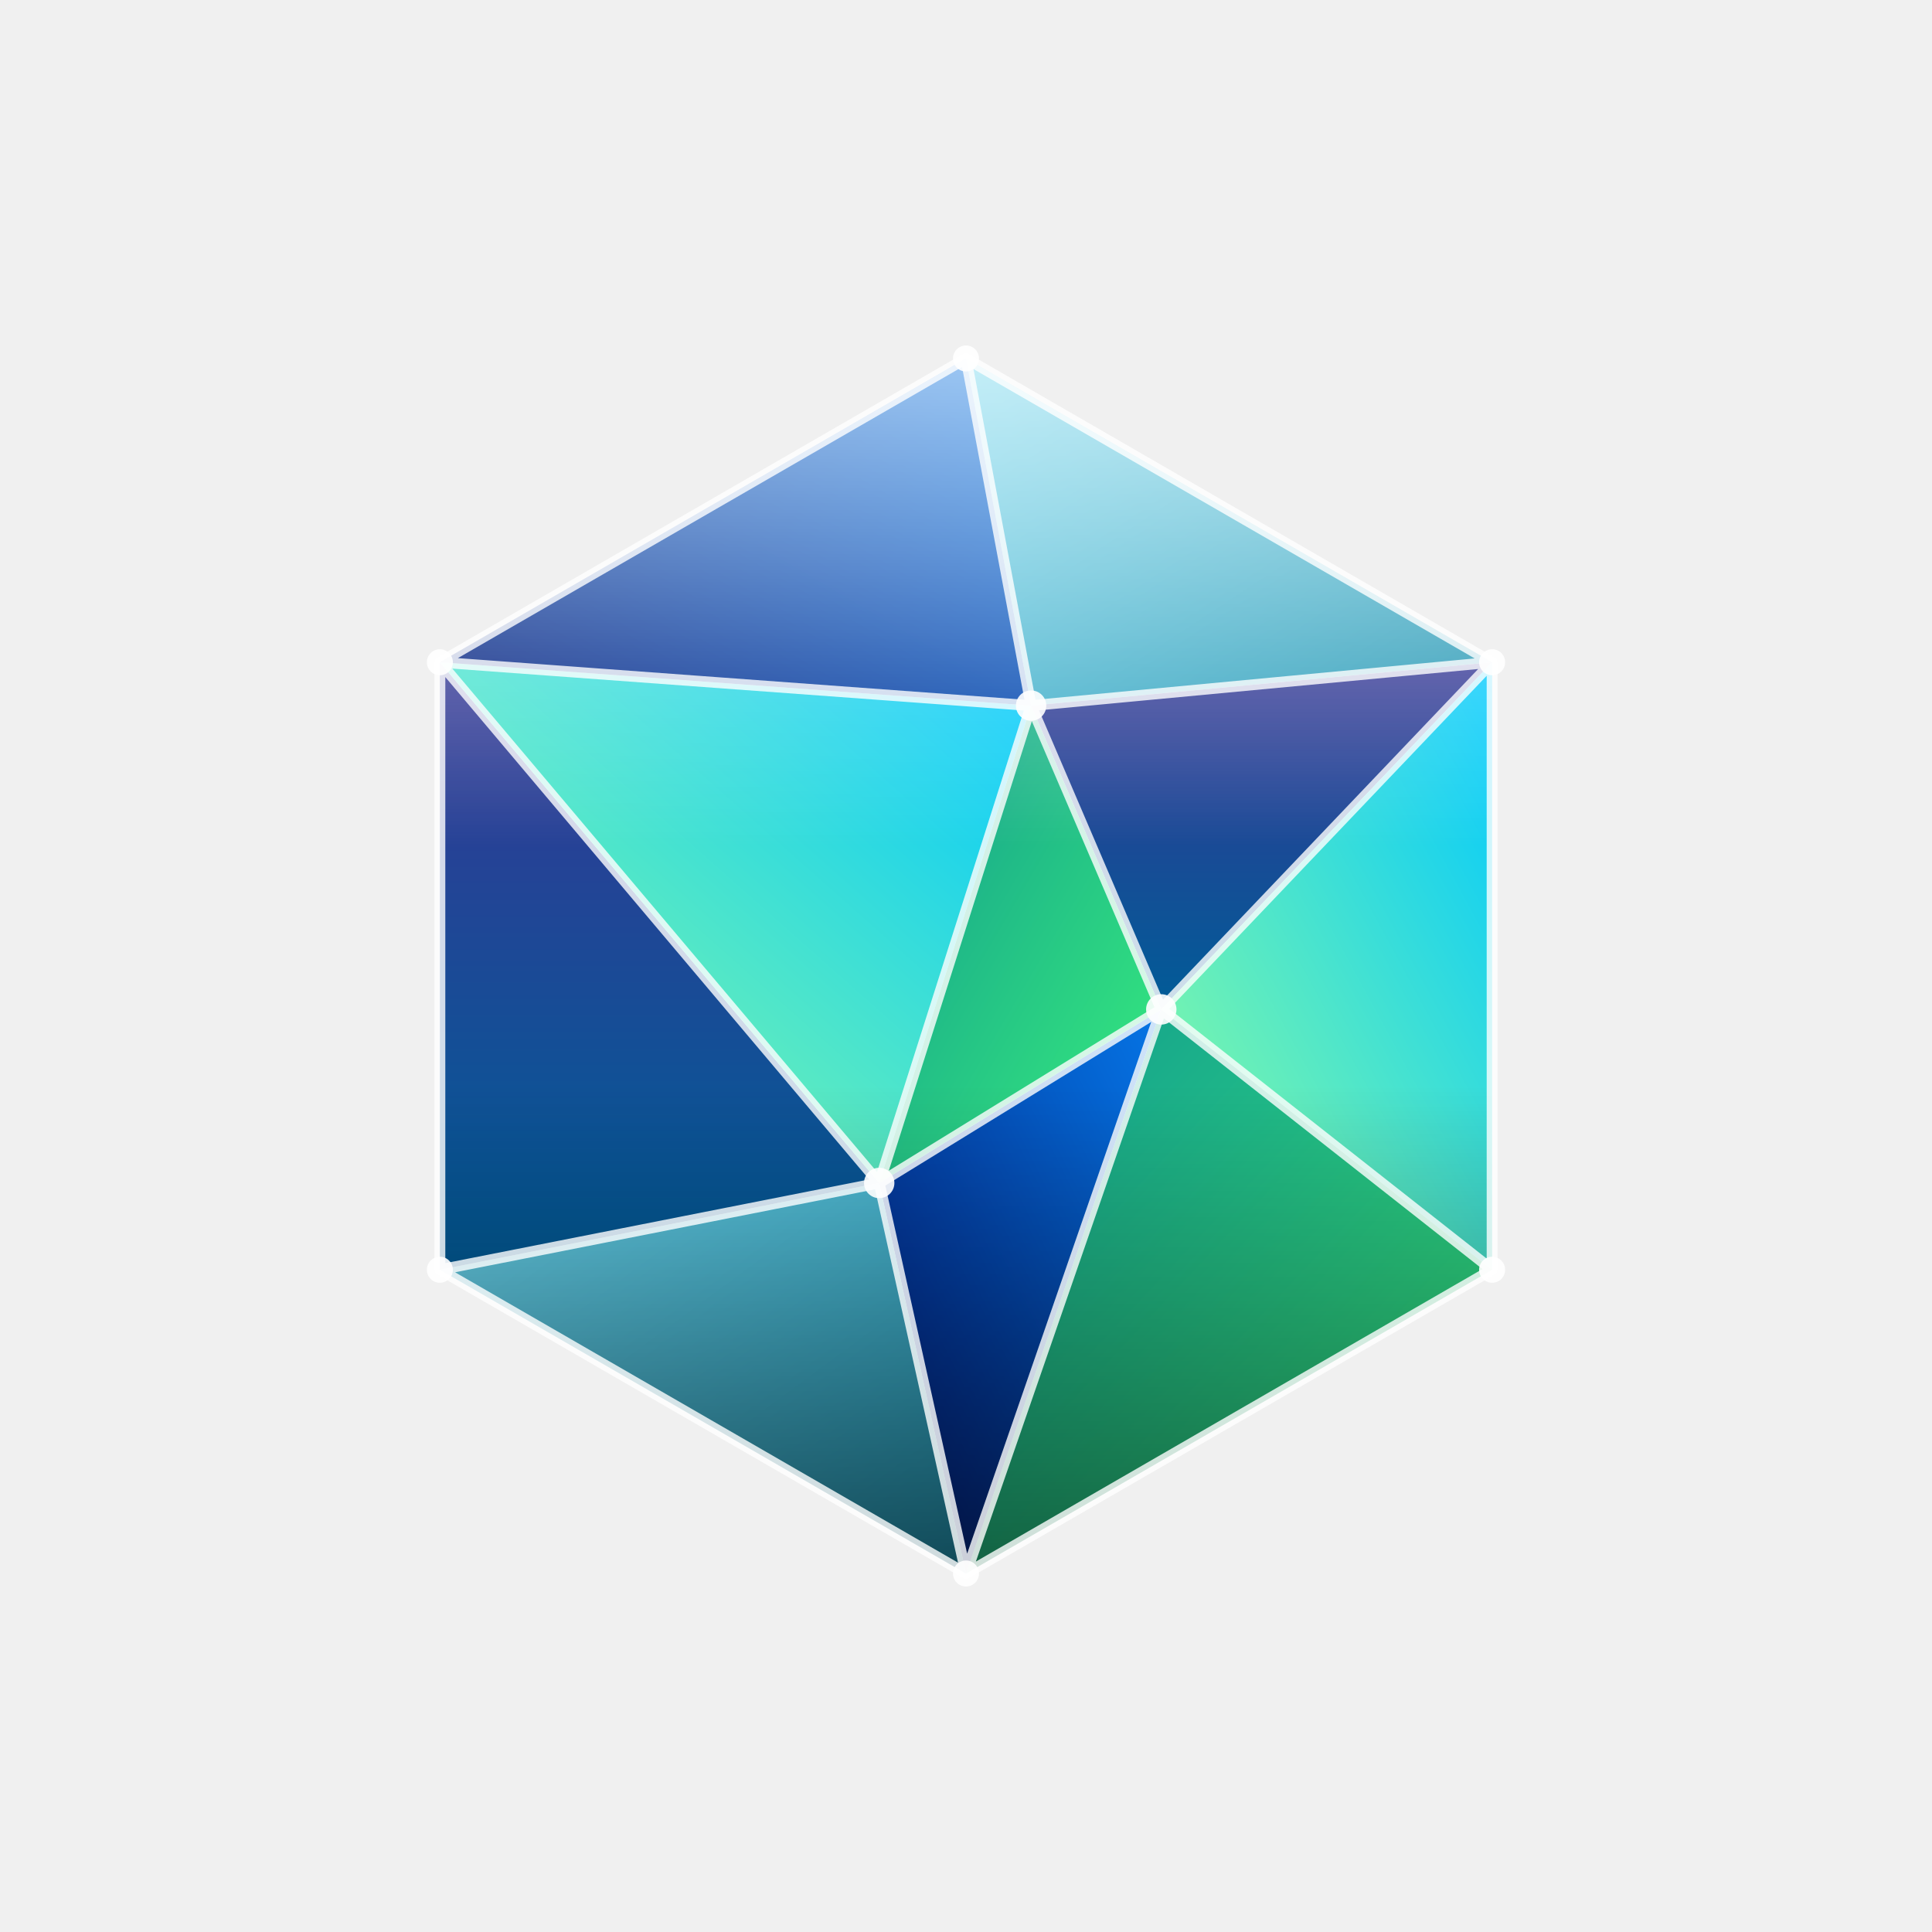
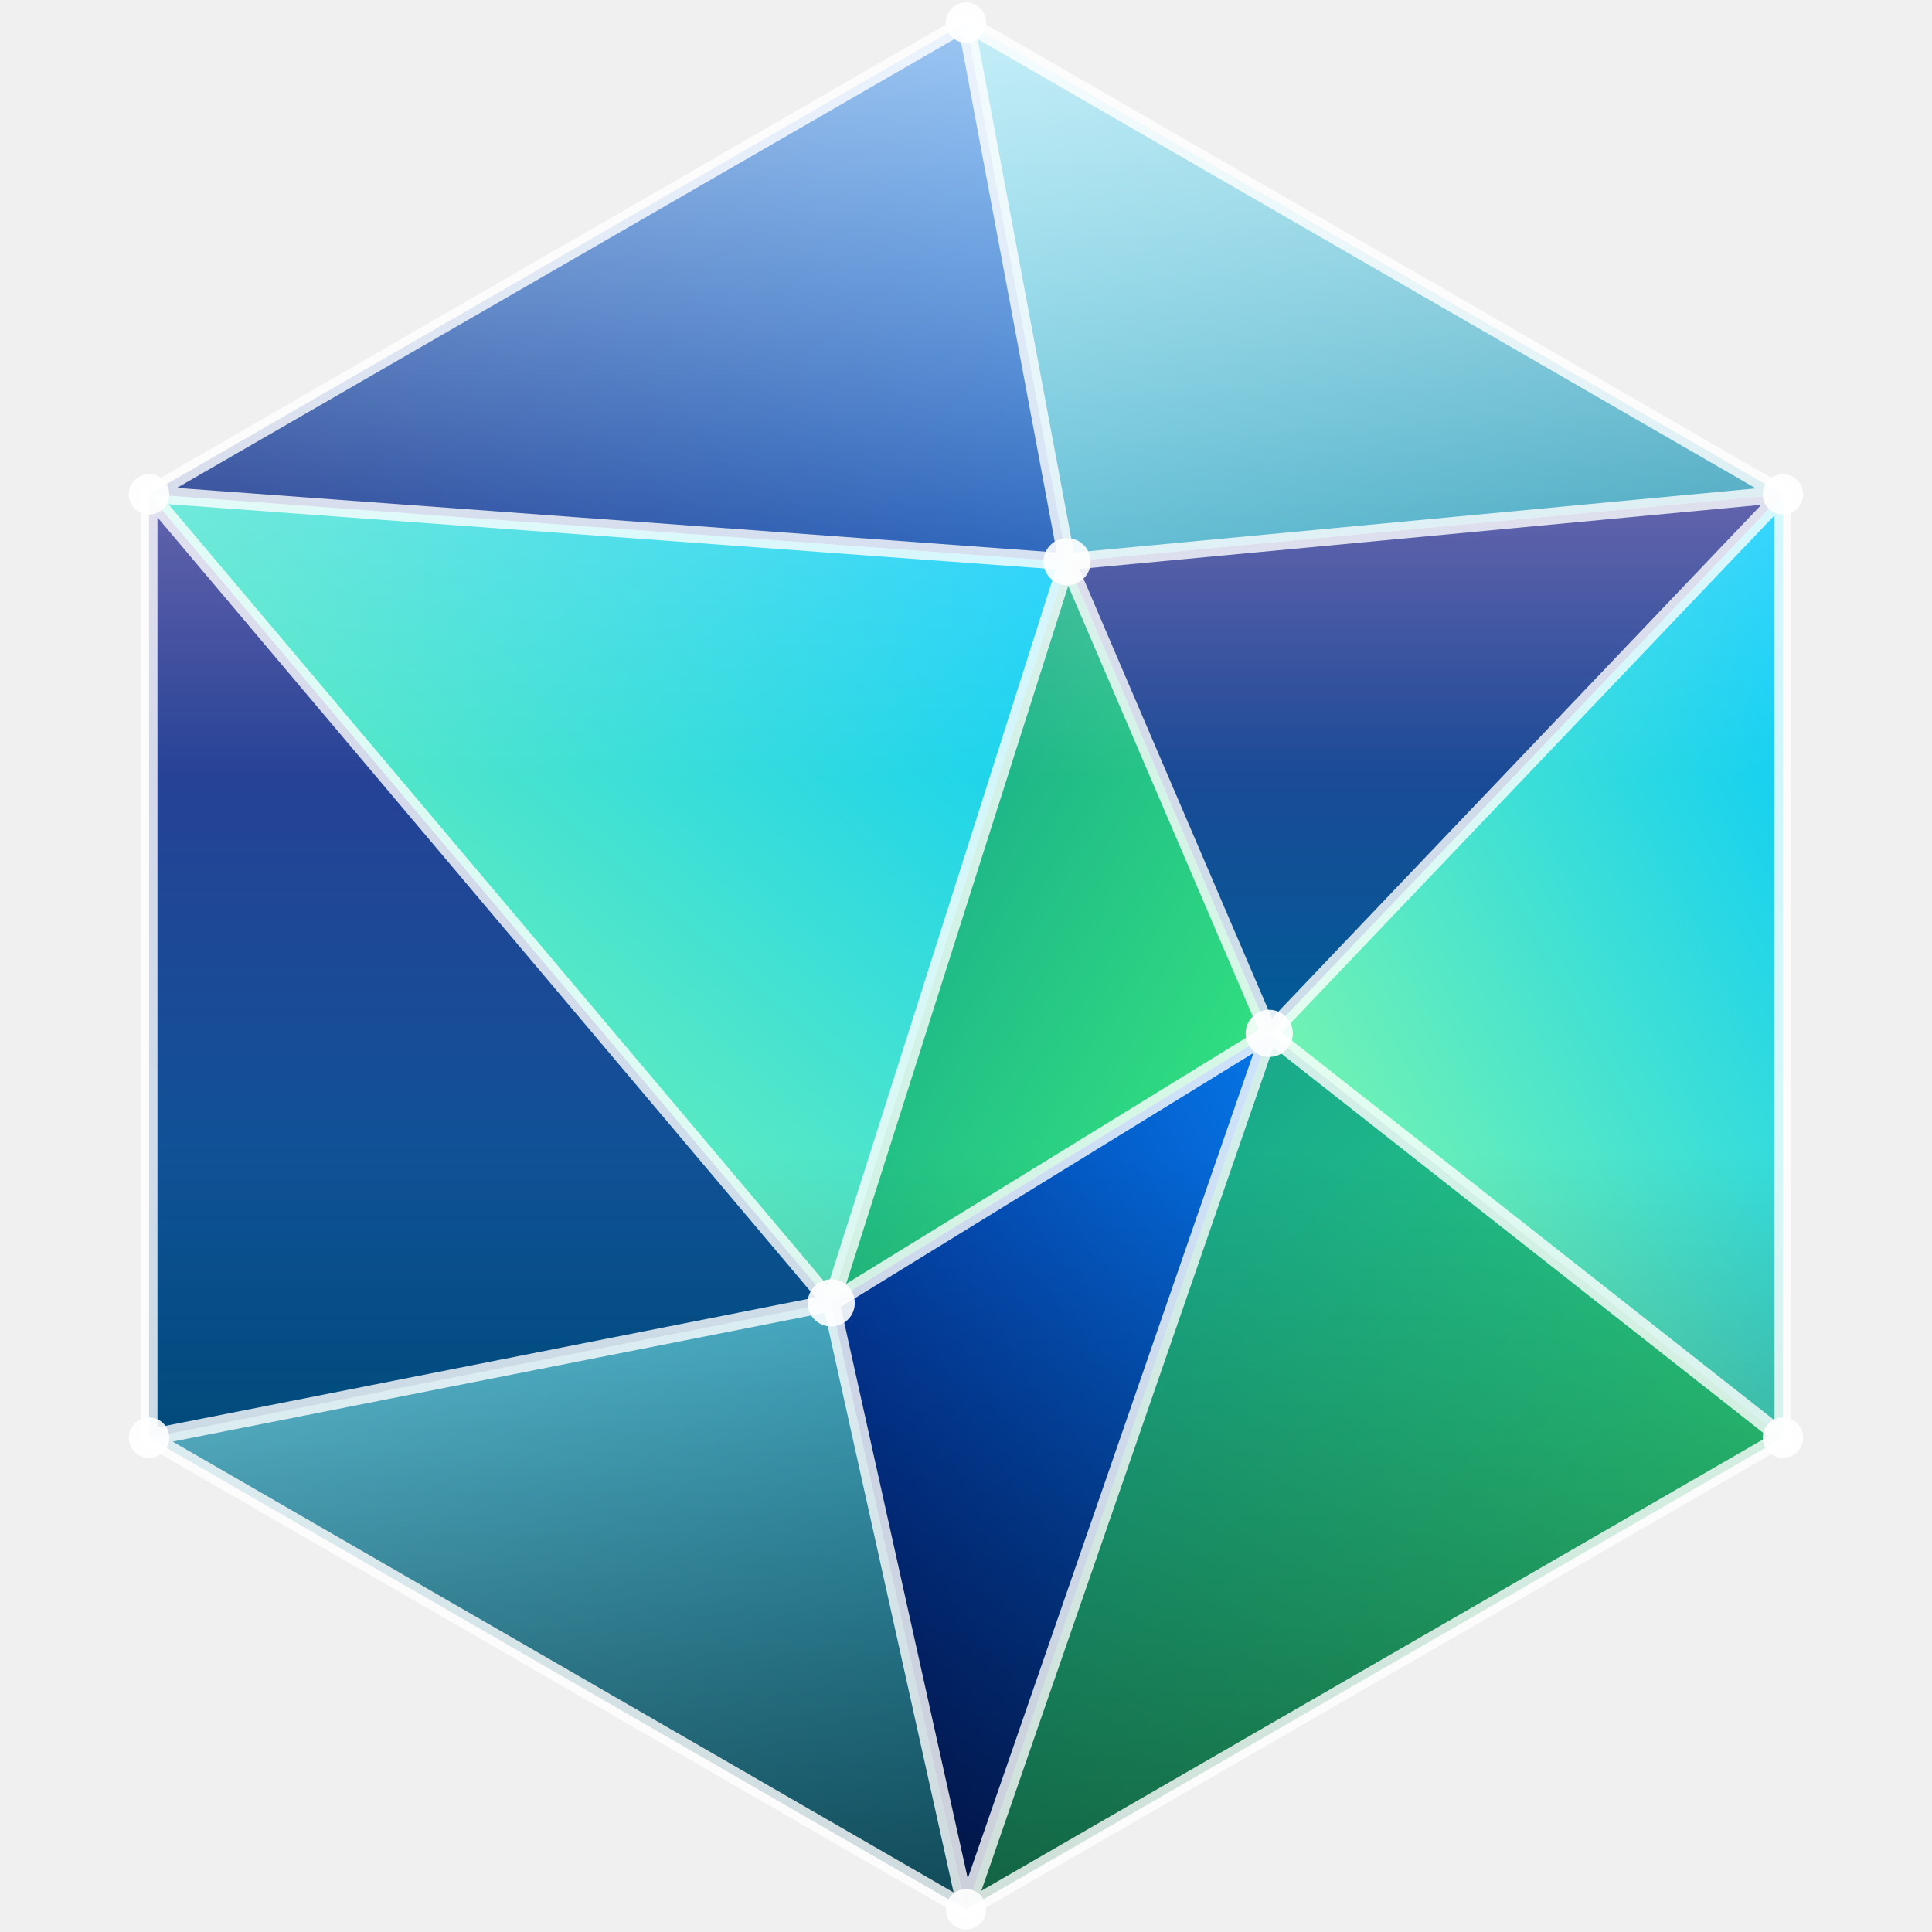
<svg xmlns="http://www.w3.org/2000/svg" width="100%" height="100%" viewBox="0 0 512 512" fill="none">
  <defs>
    <linearGradient id="s2" x1="1" y1="0" x2="0" y2="1">
      <stop offset="0%" stop-color="#00C9FF" />
      <stop offset="100%" stop-color="#92FE9D" />
    </linearGradient>
    <linearGradient id="s3" x1="0" y1="1" x2="1" y2="0">
      <stop offset="0%" stop-color="#021B79" />
      <stop offset="100%" stop-color="#0575E6" />
    </linearGradient>
    <linearGradient id="s4" x1="0" y1="0" x2="1" y2="1">
      <stop offset="0%" stop-color="#11998E" />
      <stop offset="100%" stop-color="#38EF7D" />
    </linearGradient>
    <linearGradient id="s5" x1="1" y1="1" x2="0" y2="0">
      <stop offset="0%" stop-color="#2193B0" />
      <stop offset="100%" stop-color="#6DD5ED" />
    </linearGradient>
    <linearGradient id="s6" x1="0" y1="1" x2="0" y2="0">
      <stop offset="0%" stop-color="#005C97" />
      <stop offset="100%" stop-color="#363795" />
    </linearGradient>
    <linearGradient id="gloss" x1="0" y1="0" x2="0" y2="1">
      <stop offset="0%" stop-color="#FFFFFF" stop-opacity="0.6" />
      <stop offset="40%" stop-color="#FFFFFF" stop-opacity="0.0" />
      <stop offset="60%" stop-color="#000000" stop-opacity="0.0" />
      <stop offset="100%" stop-color="#000000" stop-opacity="0.5" />
    </linearGradient>
  </defs>
-   <g transform="translate(256, 256) scale(1.15)">
+   <g transform="translate(256, 256) scale(1.7857)">
    <g>
      <polygon points="0,-140 121.24,-70 15,-60" fill="url(#s5)" />
      <polygon points="121.24,-70 45,10 15,-60" fill="url(#s6)" />
      <polygon points="121.24,-70 121.24,70 45,10" fill="url(#s2)" />
      <polygon points="121.24,70 0,140 45,10" fill="url(#s4)" />
      <polygon points="0,140 -20,50 45,10" fill="url(#s3)" />
      <polygon points="0,140 -121.24,70 -20,50" fill="url(#s5)" />
      <polygon points="-121.24,70 -121.24,-70 -20,50" fill="url(#s6)" />
      <polygon points="-121.24,-70 15,-60 -20,50" fill="url(#s2)" />
      <polygon points="-121.24,-70 0,-140 15,-60" fill="url(#s3)" />
      <polygon points="15,-60 45,10 -20,50" fill="url(#s4)" />
      <polygon points="0,-140 121.24,-70 121.24,70 0,140 -121.24,70 -121.24,-70" fill="url(#gloss)" />
    </g>
    <path d="M 0,-140               L 121.24,-70               L 121.24,70               L 0,140               L -121.24,70               L -121.24,-70 Z               M 0,-140 L 15,-60               M 121.24,-70 L 15,-60               M 121.24,-70 L 45,10               M 121.24,70 L 45,10               M 0,140 L 45,10               M 0,140 L -20,50               M -121.24,70 L -20,50               M -121.24,-70 L -20,50               M -121.24,-70 L 15,-60               M 15,-60 L 45,10               M 45,10 L -20,50               M -20,50 L 15,-60" stroke="#FFFFFF" stroke-opacity="0.8" stroke-width="2.5" stroke-linecap="round" stroke-linejoin="round" fill="none" />
    <g fill="#FFFFFF" fill-opacity="0.9">
      <circle cx="0" cy="-140" r="3" />
      <circle cx="121.24" cy="-70" r="3" />
      <circle cx="121.24" cy="70" r="3" />
      <circle cx="0" cy="140" r="3" />
      <circle cx="-121.24" cy="70" r="3" />
      <circle cx="-121.24" cy="-70" r="3" />
      <circle cx="15" cy="-60" r="3.5" />
      <circle cx="45" cy="10" r="3.5" />
      <circle cx="-20" cy="50" r="3.5" />
    </g>
  </g>
</svg>
